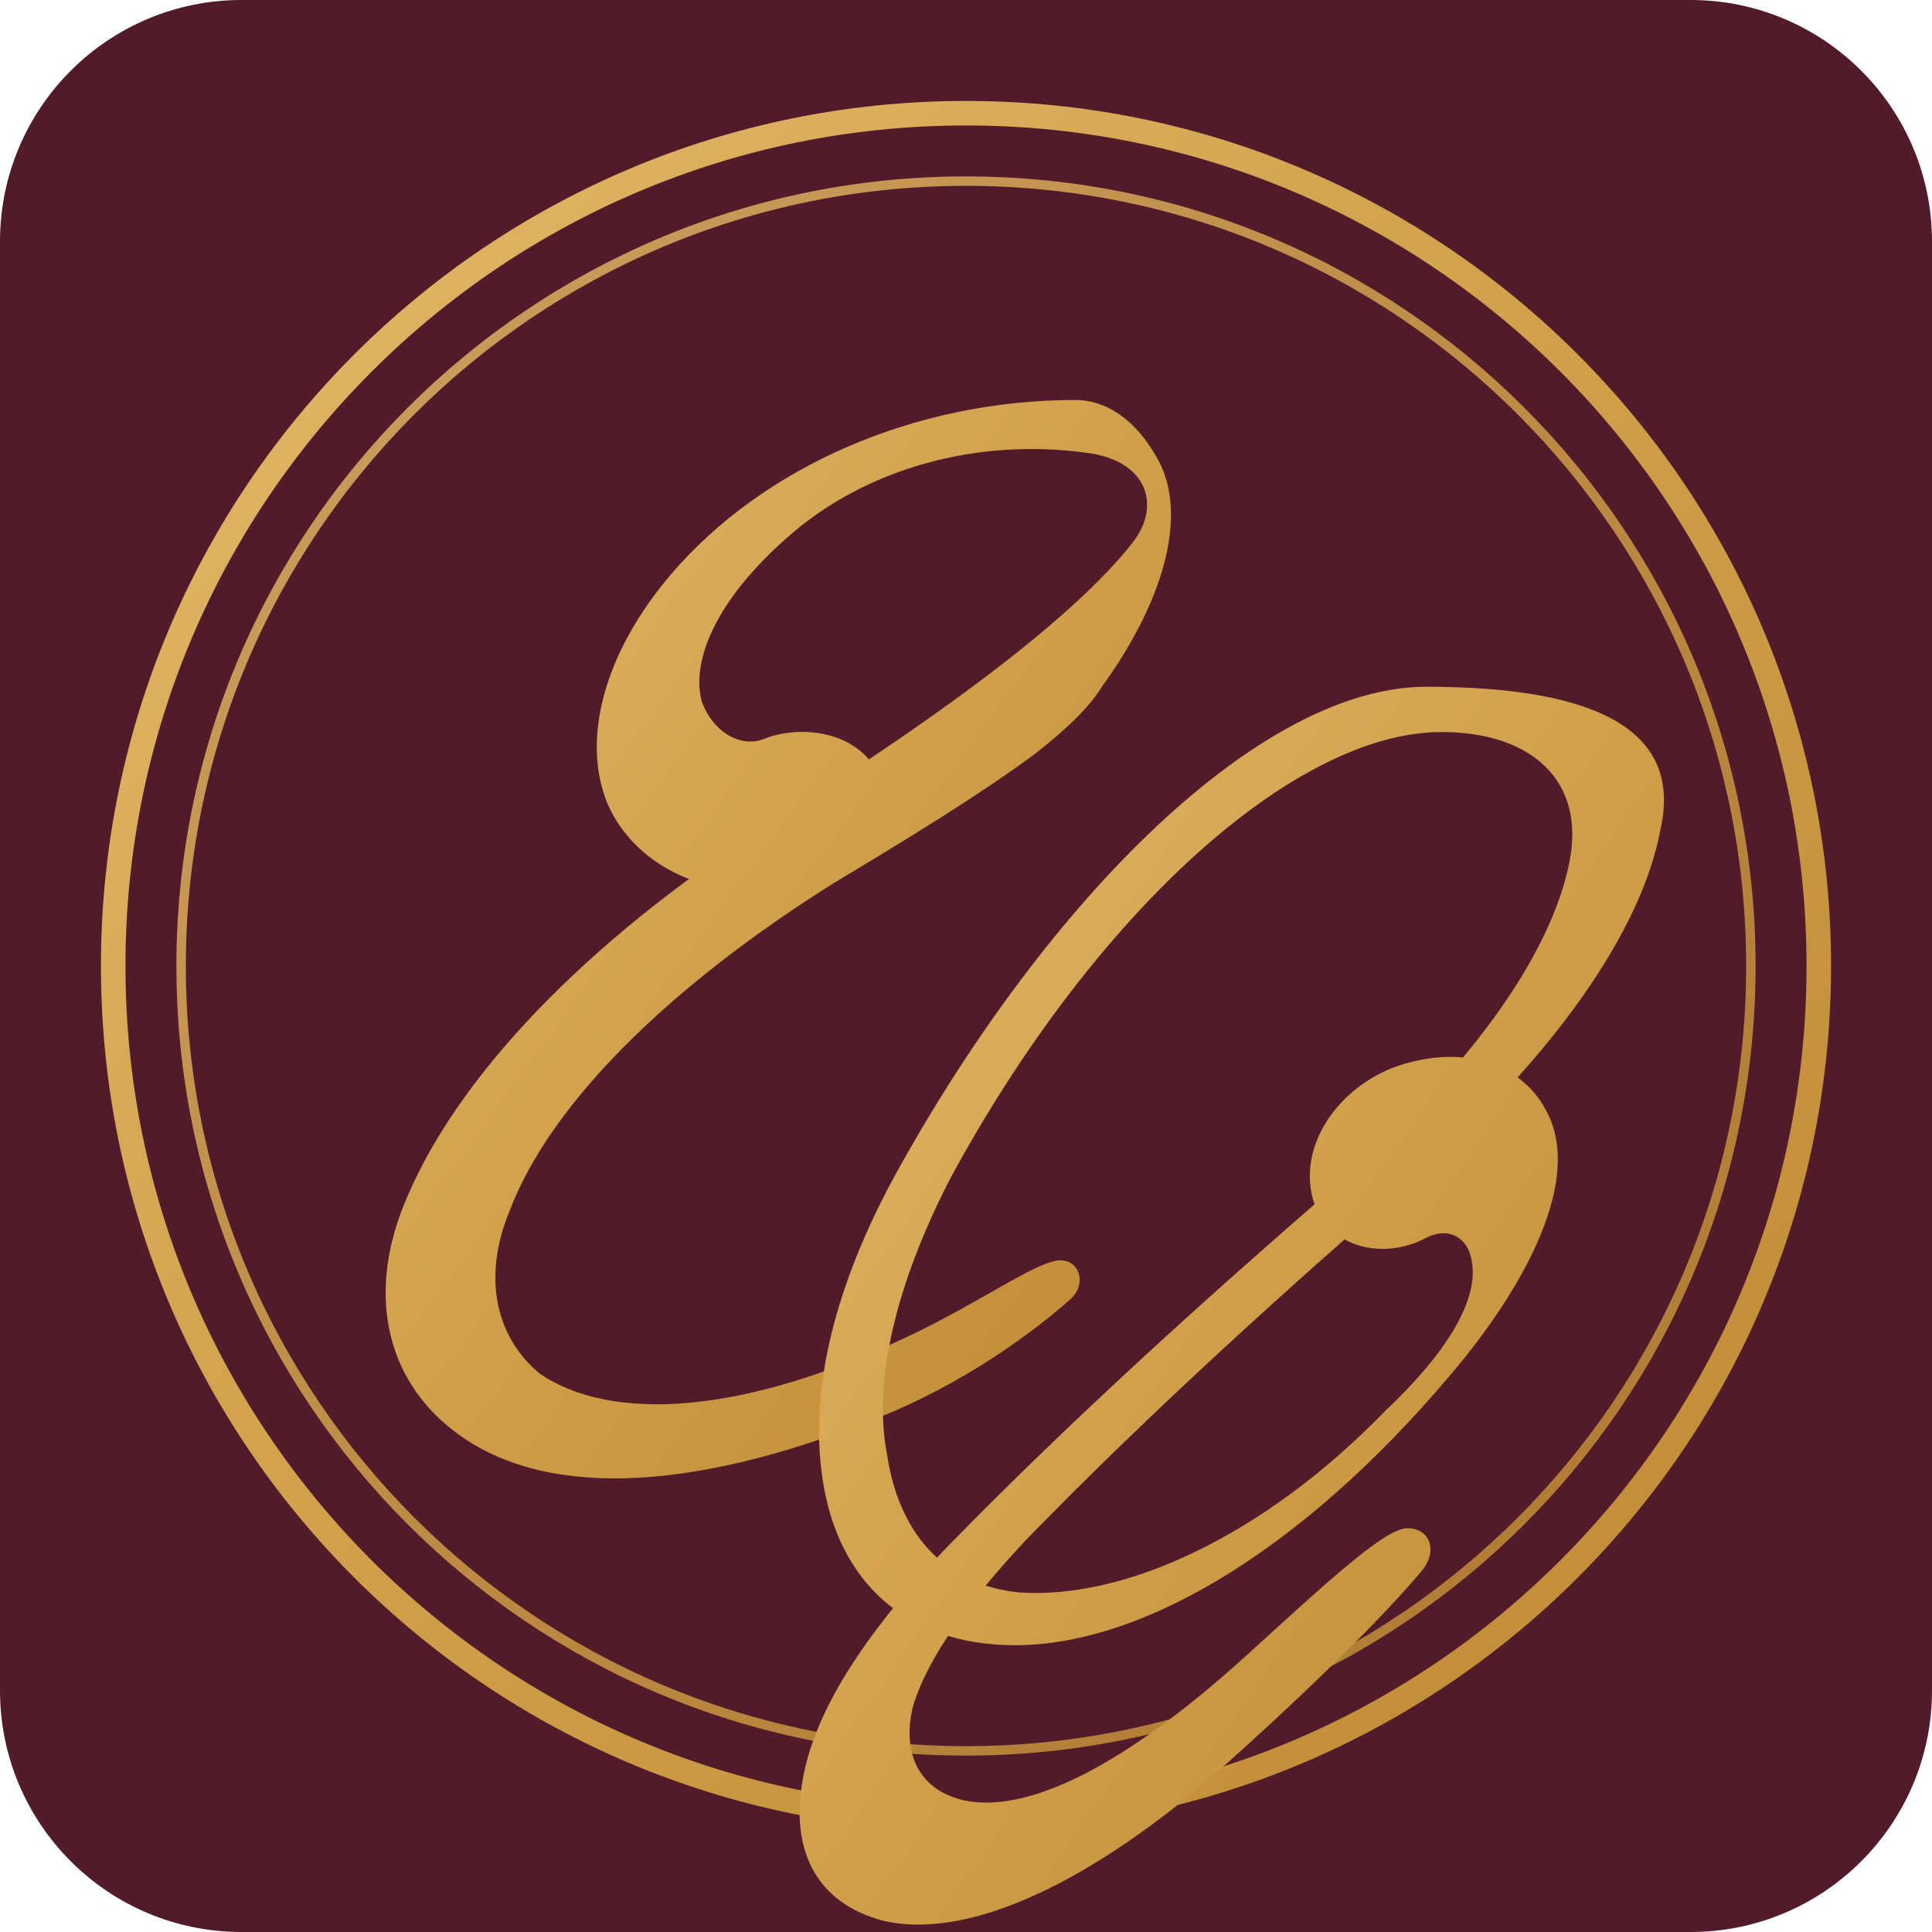
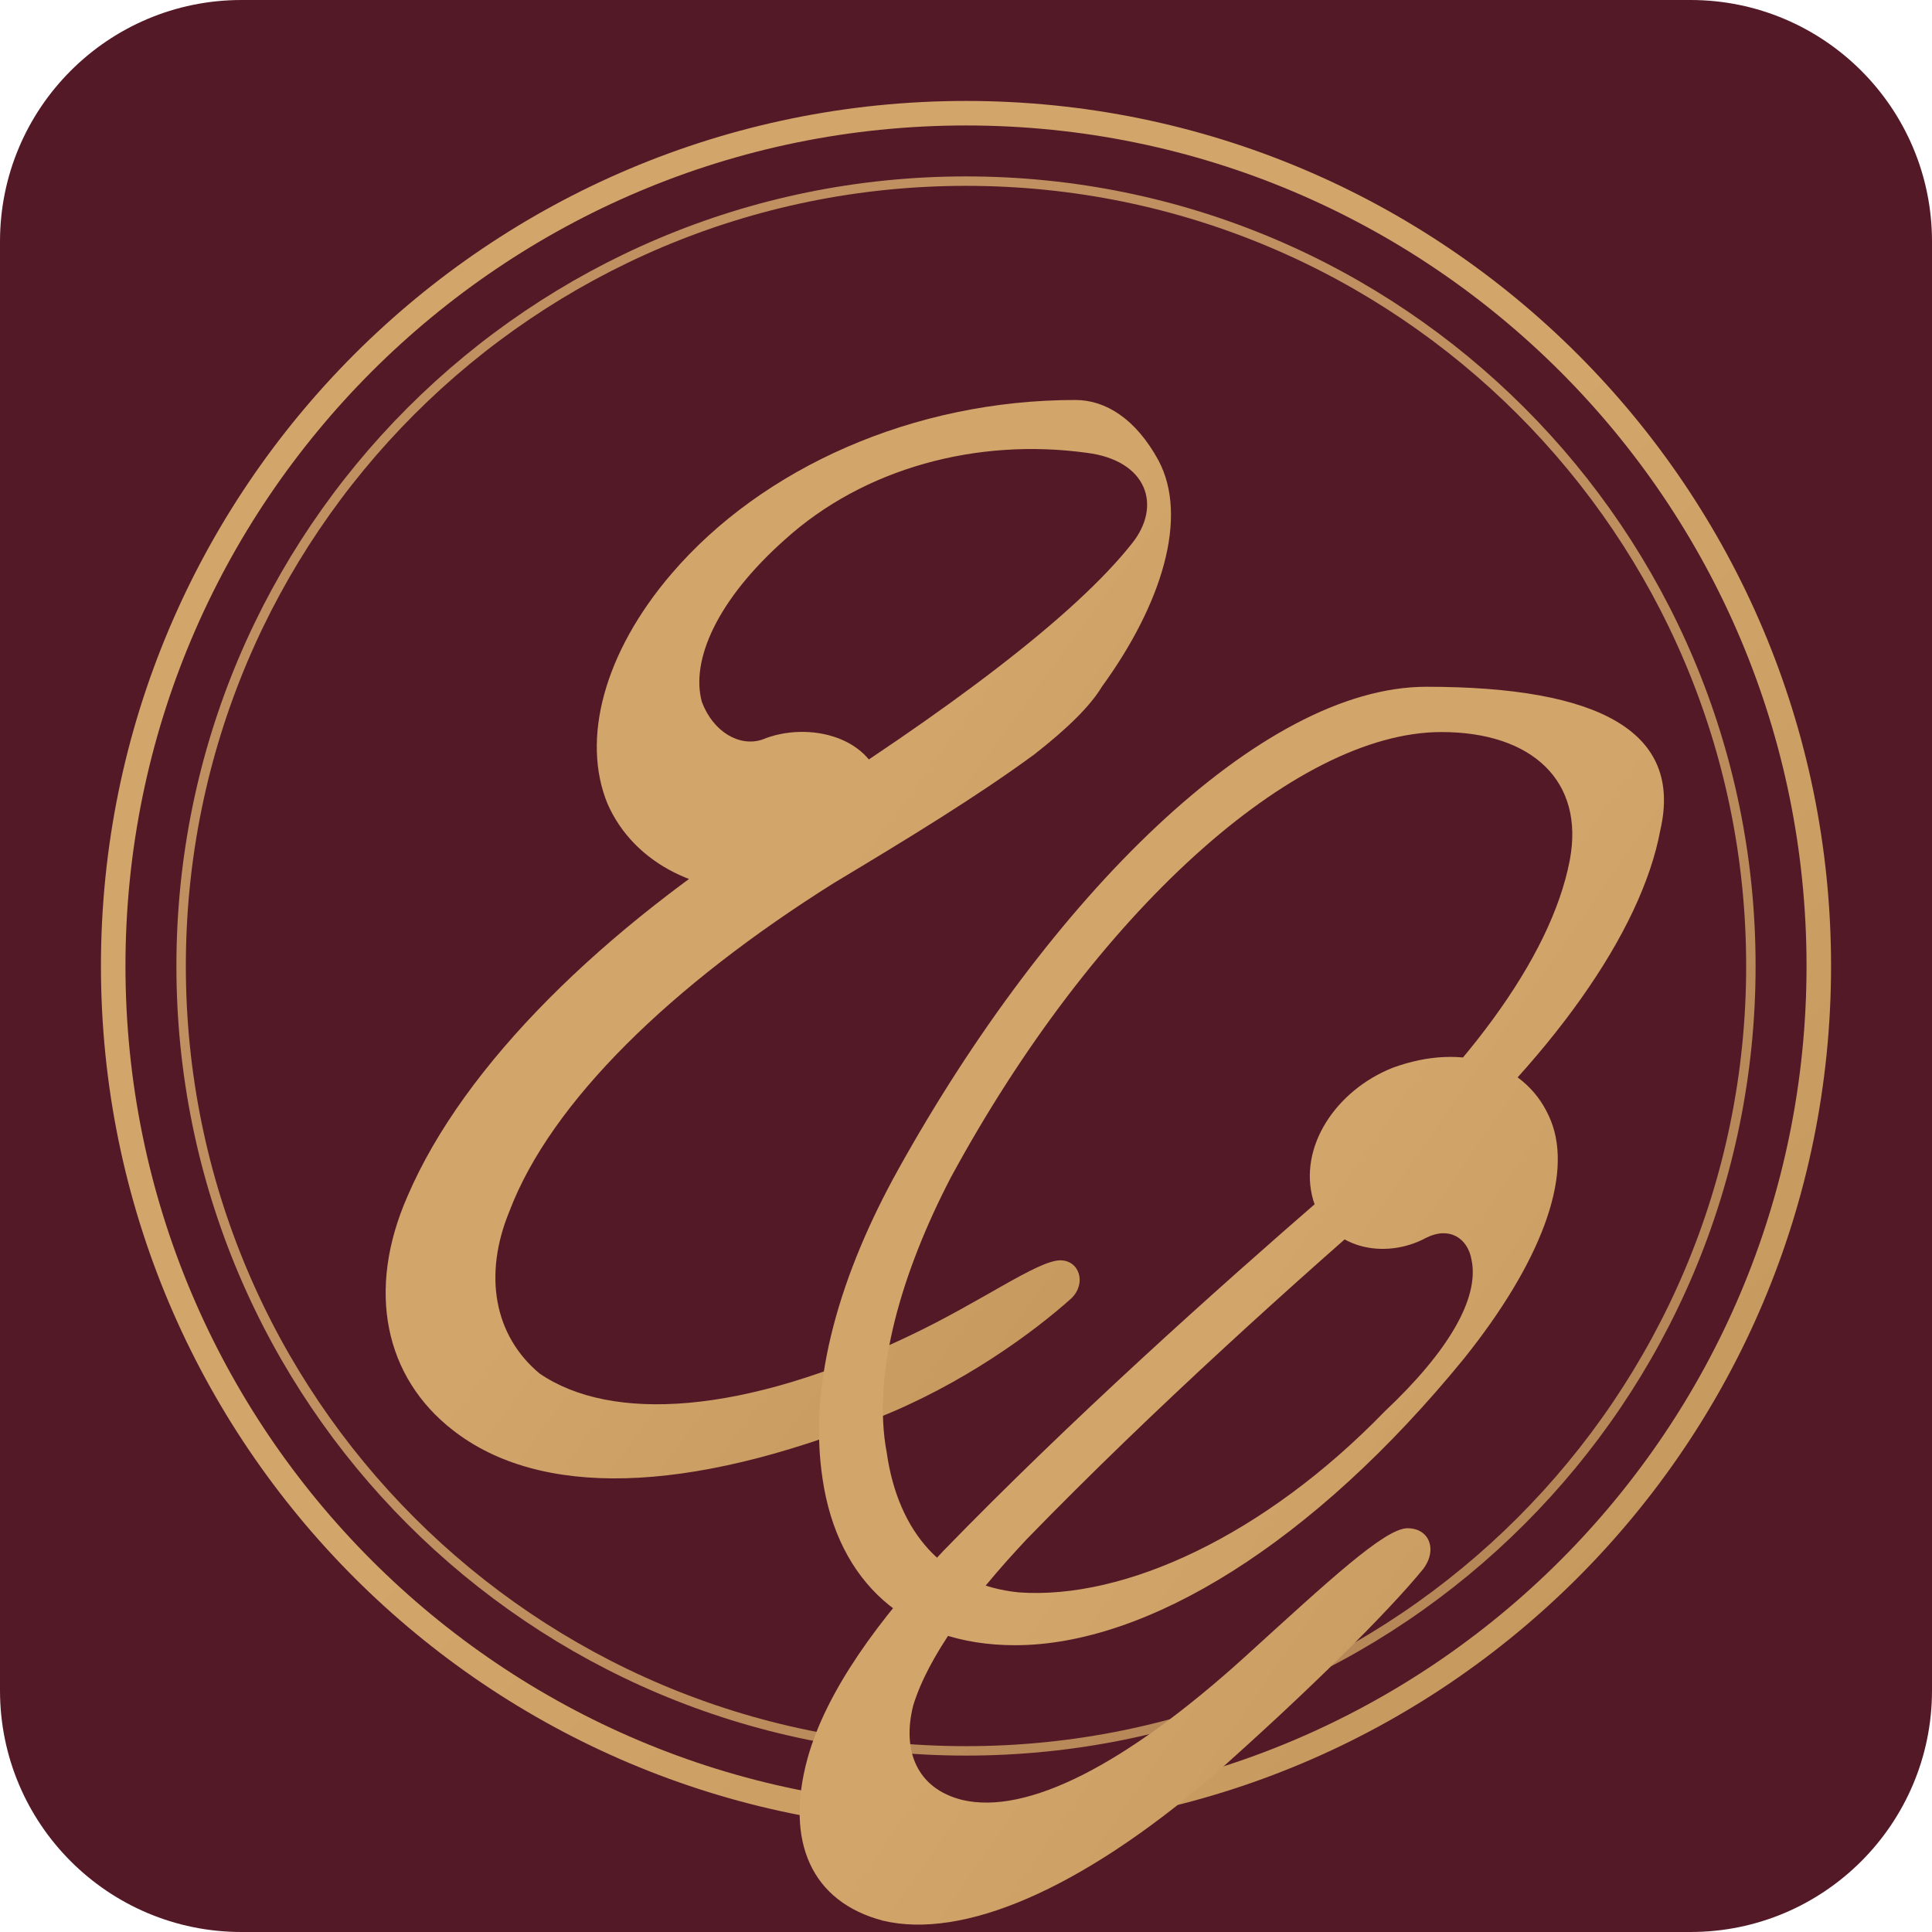
<svg xmlns="http://www.w3.org/2000/svg" viewBox="0 0 512 512" width="512" height="512">
  <defs>
    <linearGradient id="goldGrad" x1="0%" y1="0%" x2="100%" y2="100%">
-       <stop offset="0%" stop-color="#E2B96A" />
-       <stop offset="50%" stop-color="#D09F49" />
-       <stop offset="100%" stop-color="#BE8932" />
+       <stop offset="0%" stop-color="#D2A56A" />
+       <stop offset="50%" stop-color="#D2A56A" />
+       <stop offset="100%" stop-color="#C2955B" />
    </linearGradient>
  </defs>
-   <rect width="512" height="512" fill="#521B29" rx="64" />
+   <rect width="512" height="512" fill="#541927" rx="64" />
  <circle cx="256" cy="256" r="226" fill="none" stroke="url(#goldGrad)" stroke-width="6.5" stroke-linecap="round" />
  <circle cx="256" cy="256" r="208" fill="none" stroke="url(#goldGrad)" stroke-width="2.5" stroke-linecap="round" stroke-opacity="0.85" />
  <g fill="url(#goldGrad)">
    <path d="M 285 106 C 242 106 202 124 178 152 C 160 173 154 196 161 213 C 168 229 186 238 207 236 C 224 234 236 223 234 210 C 232 195 214 191 202 196 C 196 198 189 194 186 186 C 183 175 190 159 208 143 C 229 124 259 116 288 120 C 304 122 308 134 300 144 C 285 163 252 188 206 217 C 160 246 123 282 108 317 C 97 342 102 365 120 379 C 143 397 182 396 232 376 C 255 367 274 353 284 344 C 288 340 286 334 281 334 C 275 334 260 345 241 354 C 197 375 162 377 143 364 C 131 354 128 338 135 321 C 146 292 178 261 221 234 C 241 222 259 211 274 200 C 283 193 289 187 292 182 C 308 160 315 137 307 122 C 301 111 293 106 285 106 Z" />
    <path d="M 378 182 C 334 182 278 238 238 310 C 223 337 214 366 218 392 C 222 419 240 436 269 436 C 304 436 348 409 388 360 C 408 335 417 312 411 297 C 405 282 388 276 369 283 C 354 289 344 304 348 318 C 352 331 367 334 378 328 C 384 325 389 328 390 334 C 392 344 384 358 367 374 C 335 407 298 424 270 422 C 250 420 238 406 235 385 C 231 364 239 337 252 312 C 290 242 343 194 382 194 C 406 194 420 207 416 228 C 411 254 388 285 352 316 C 322 342 284 376 250 411 C 233 429 219 448 214 466 C 208 488 215 504 234 509 C 255 514 286 501 321 471 C 347 448 368 427 377 416 C 381 411 379 405 373 405 C 367 405 352 419 330 439 C 298 468 272 481 255 477 C 243 474 239 464 242 452 C 246 439 257 424 272 408 C 306 373 344 339 374 313 C 411 281 435 247 440 220 C 446 194 424 182 378 182 Z" />
  </g>
</svg>
